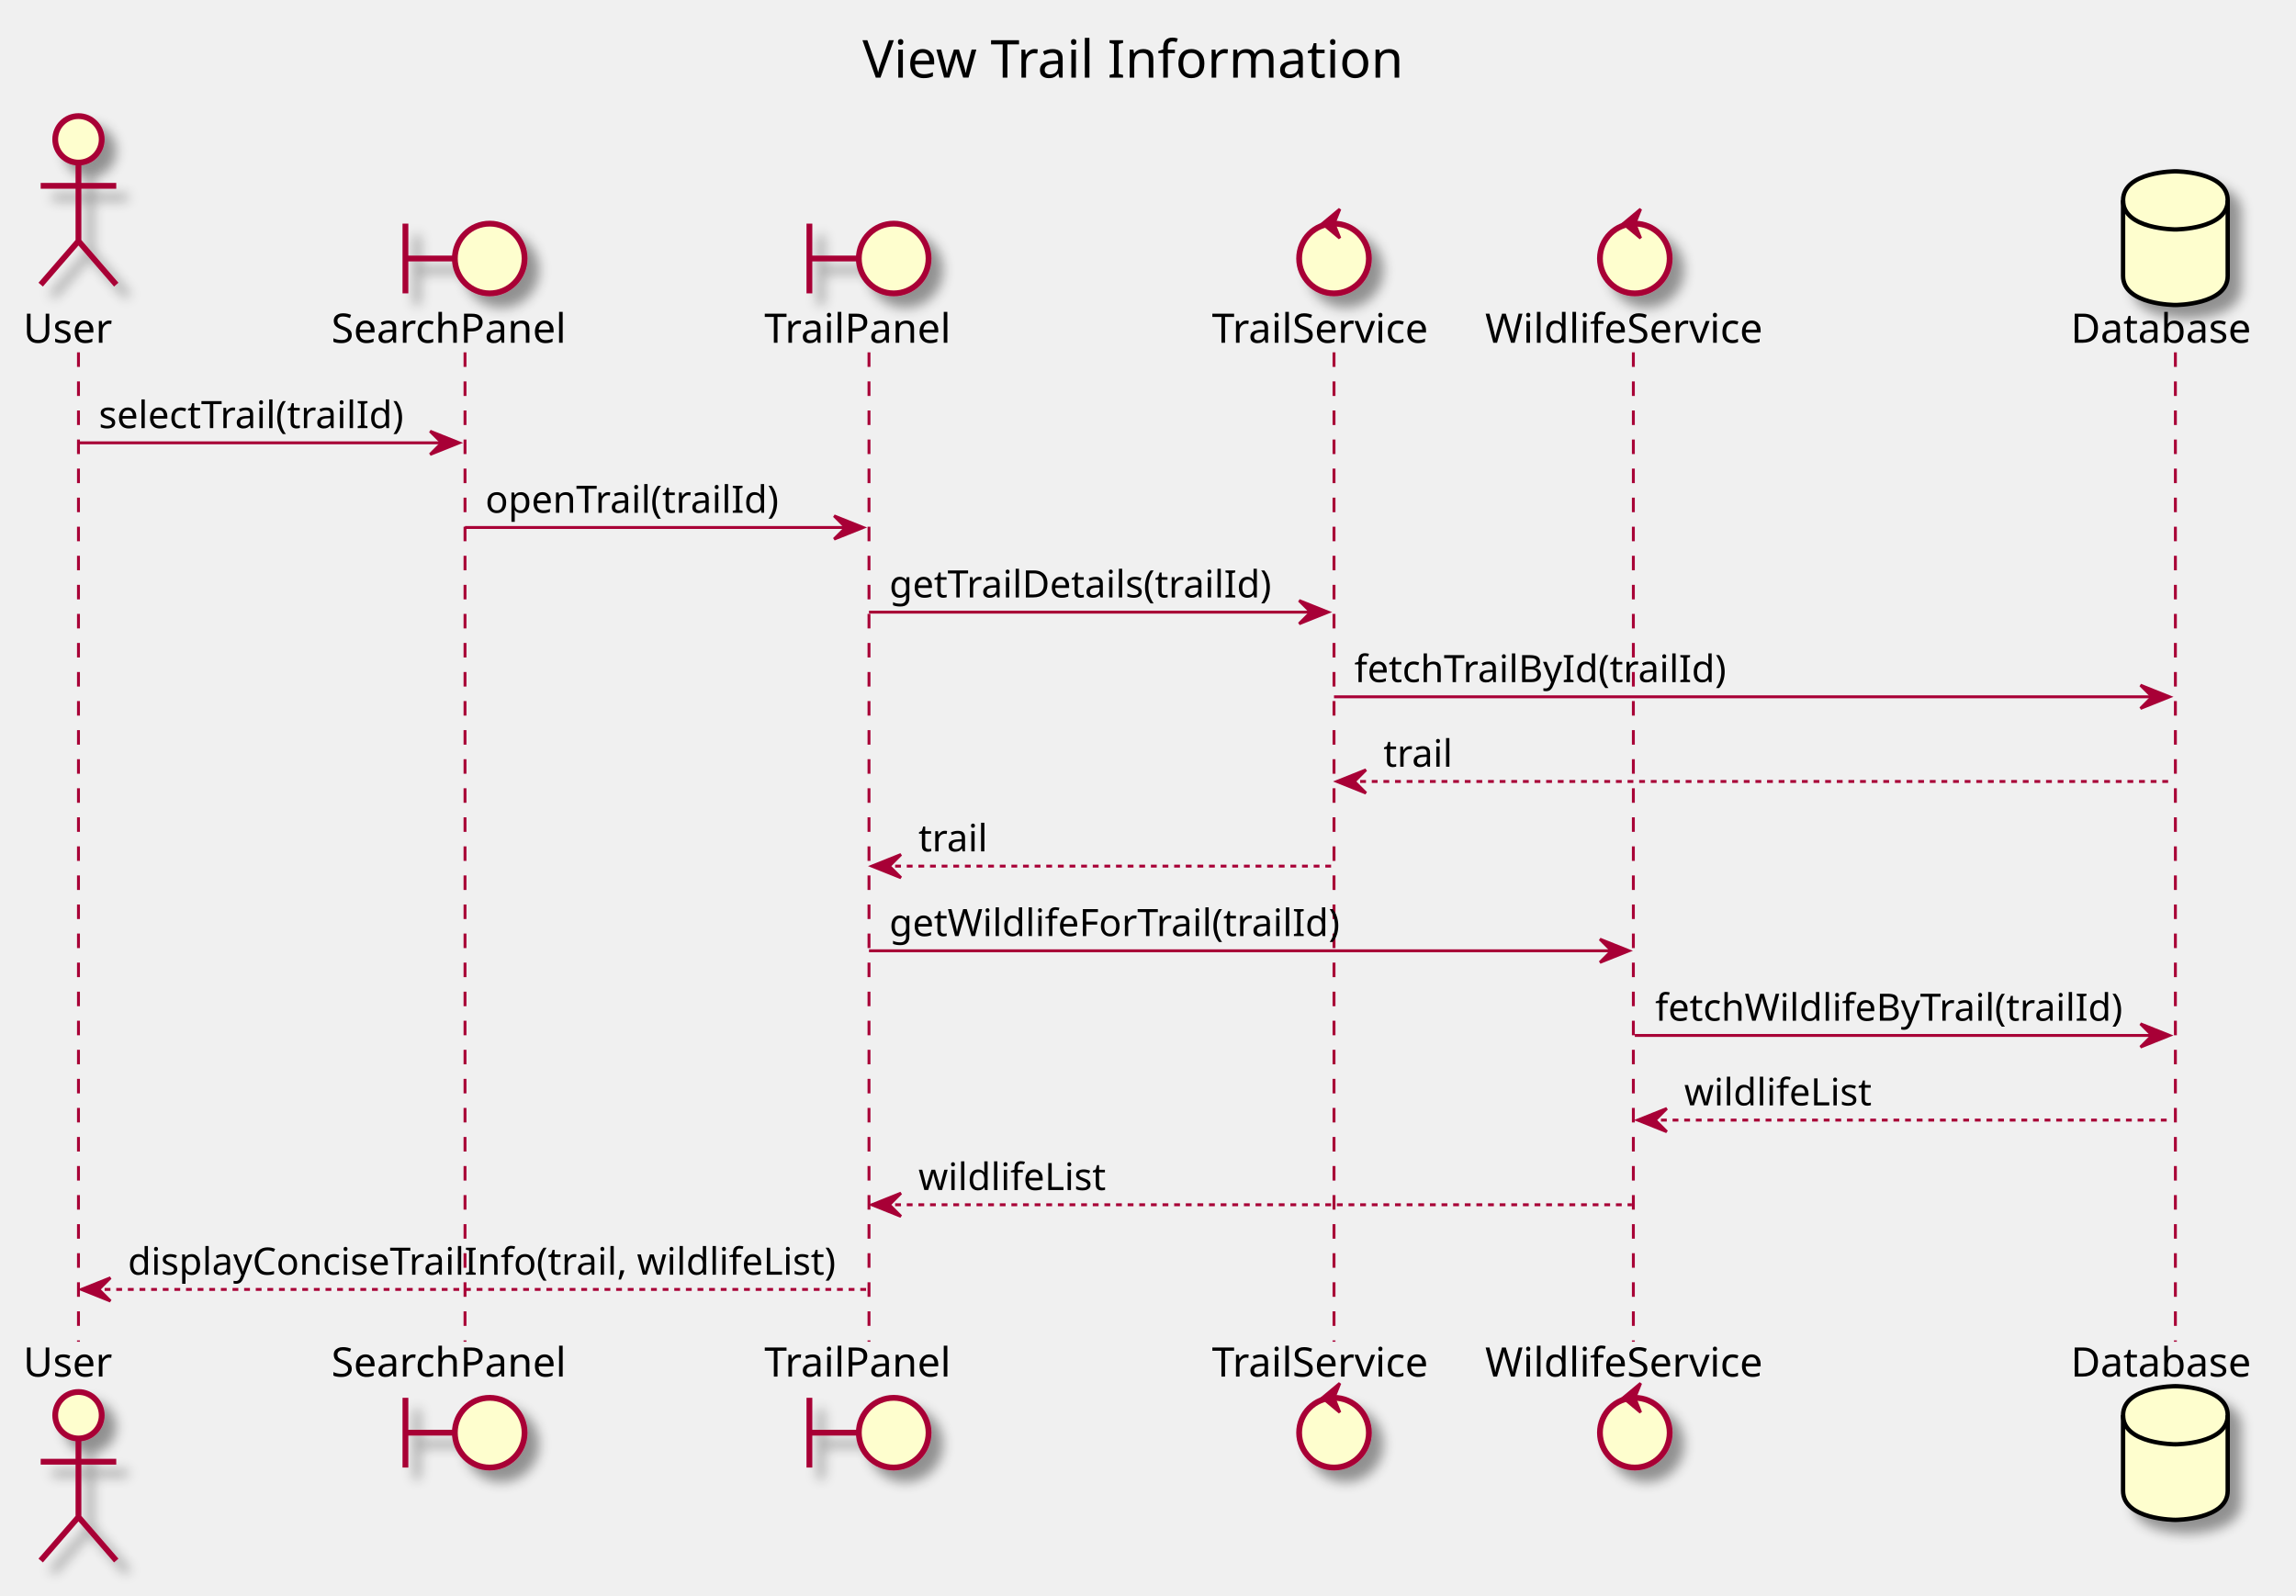
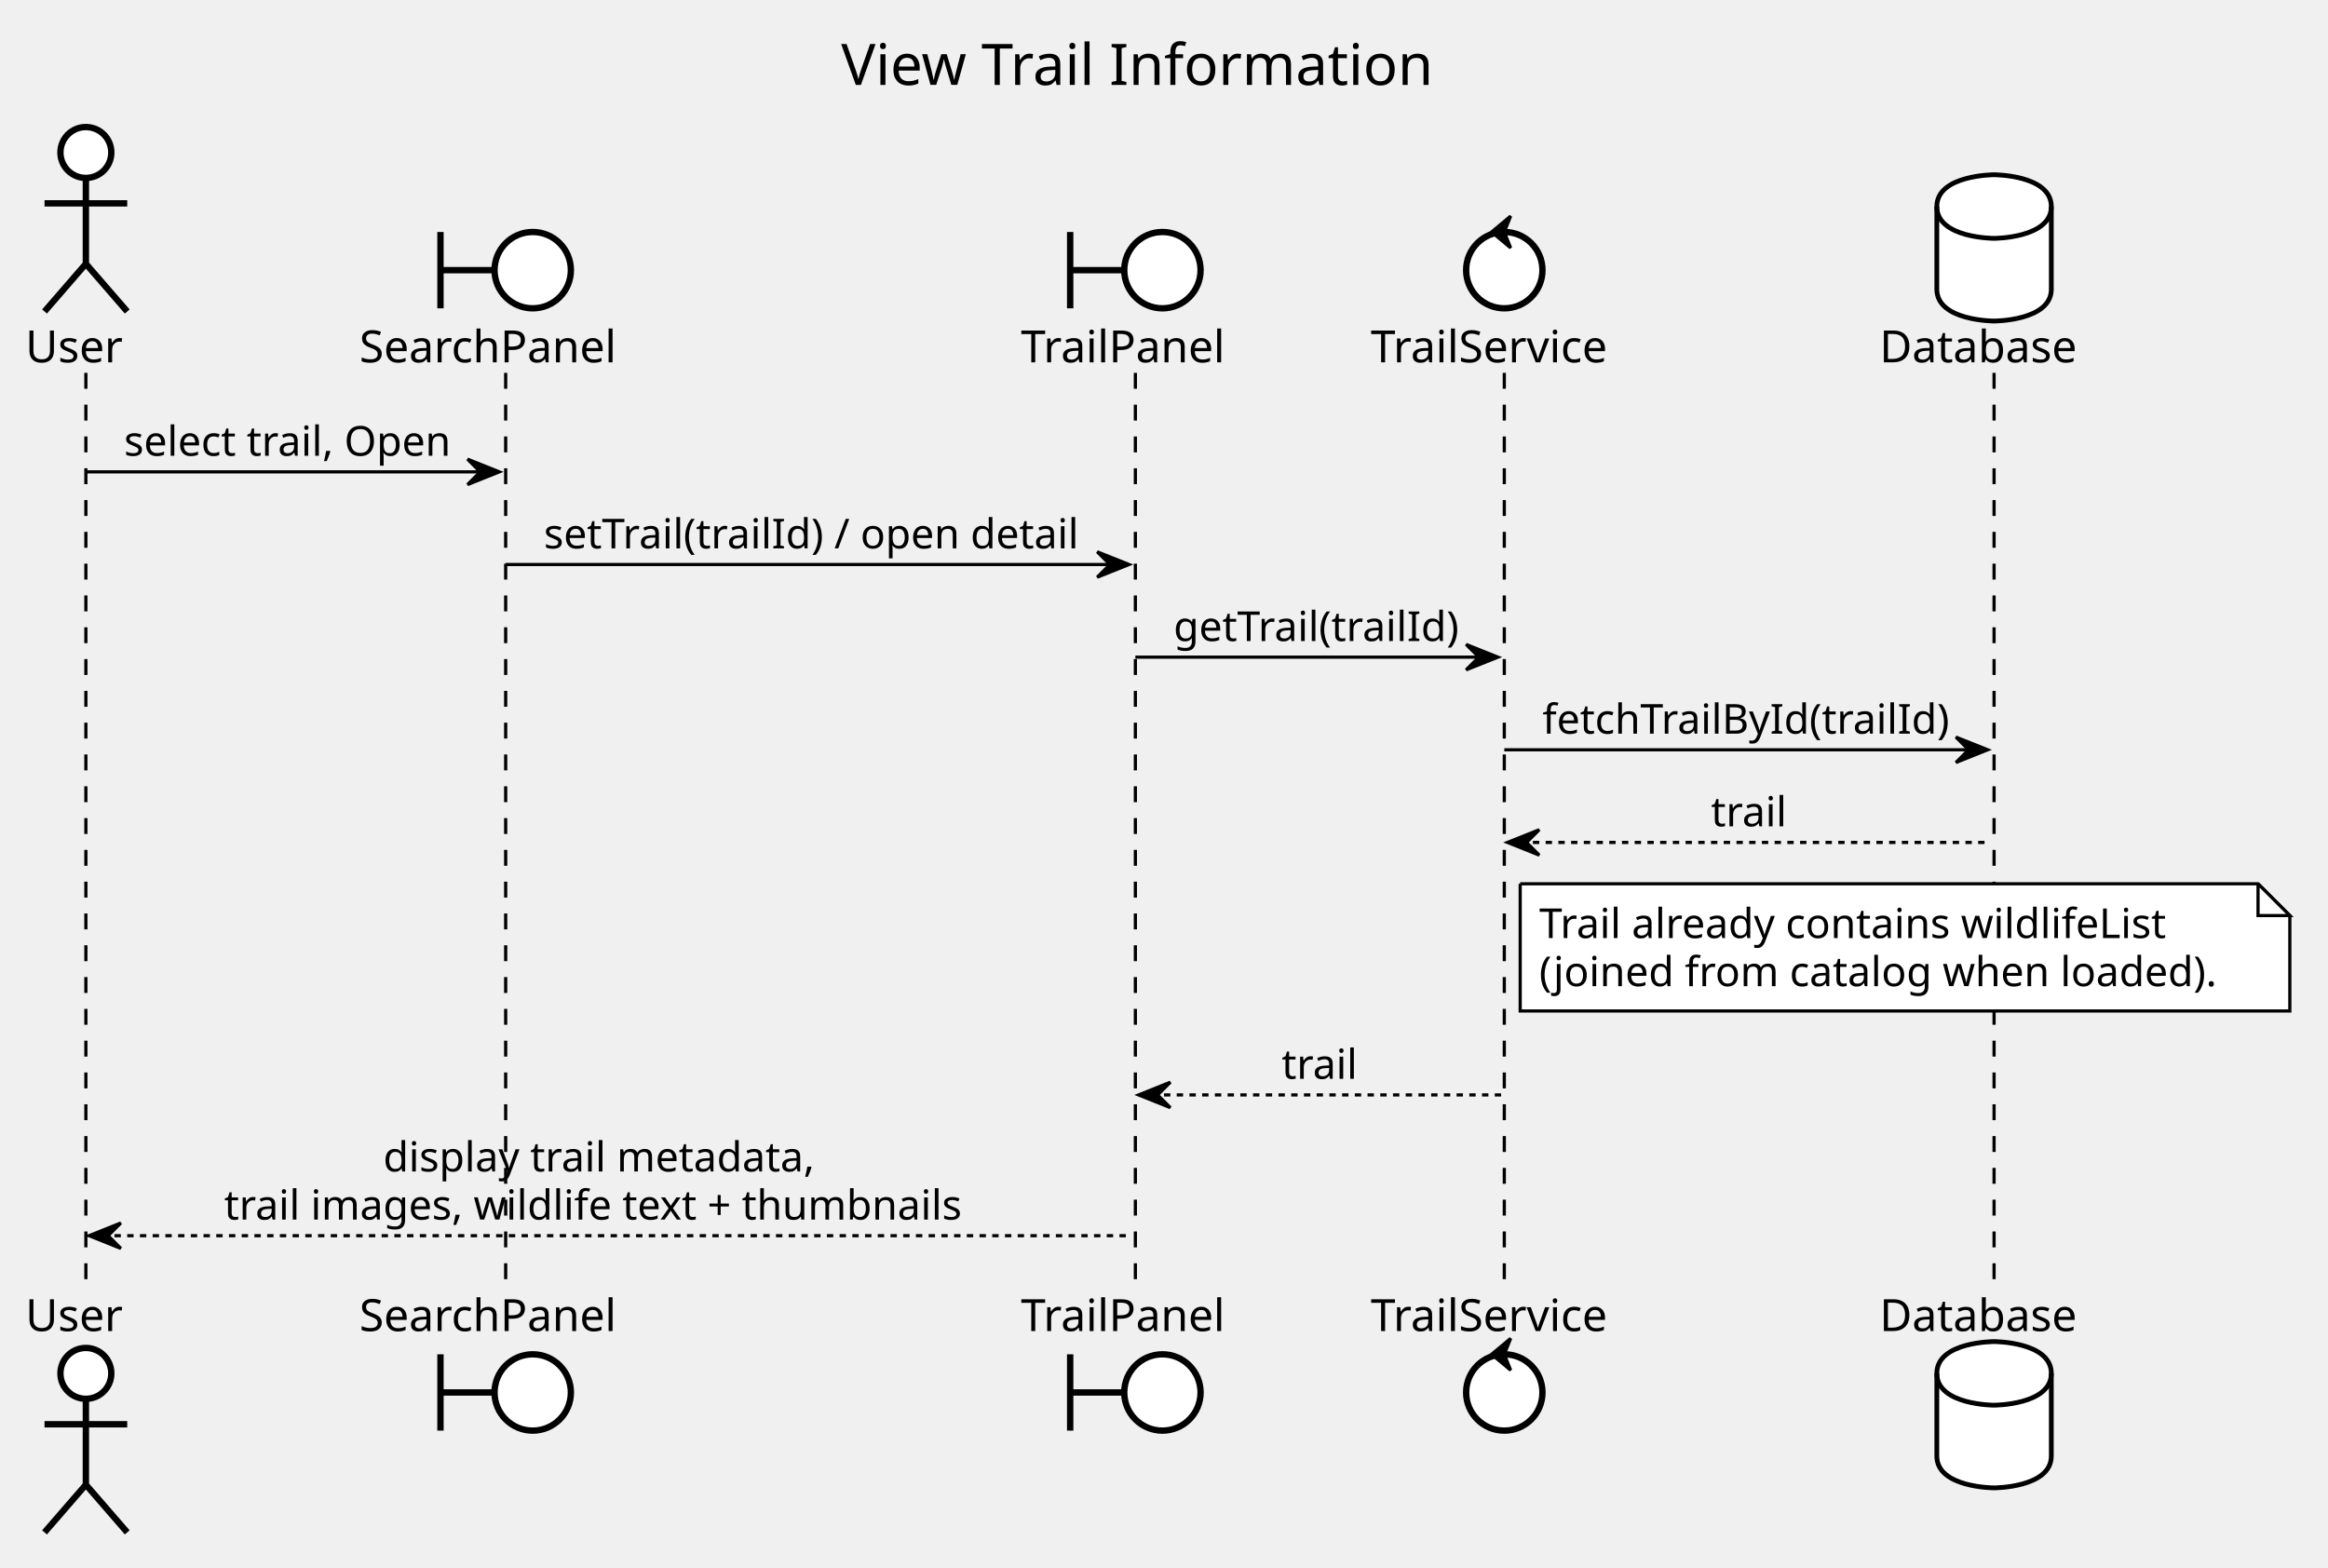
- <svg xmlns="http://www.w3.org/2000/svg" contentScriptType="application/ecmascript" contentStyleType="text/css" height="549px" preserveAspectRatio="none" style="width:790px;height:549px;" version="1.1" viewBox="0 0 790 549" width="790px" zoomAndPan="magnify">
-   <defs>
-     <filter height="300%" id="f1mopktn4itgra" width="300%" x="-1" y="-1">
-       <feGaussianBlur result="blurOut" stdDeviation="2.0" />
-       <feColorMatrix in="blurOut" result="blurOut2" type="matrix" values="0 0 0 0 0 0 0 0 0 0 0 0 0 0 0 0 0 0 .4 0" />
-       <feOffset dx="4.0" dy="4.0" in="blurOut2" result="blurOut3" />
-       <feBlend in="SourceGraphic" in2="blurOut3" mode="normal" />
-     </filter>
-   </defs>
+ <svg xmlns="http://www.w3.org/2000/svg" contentScriptType="application/ecmascript" contentStyleType="text/css" height="493px" preserveAspectRatio="none" style="width:732px;height:493px;" version="1.1" viewBox="0 0 732 493" width="732px" zoomAndPan="magnify">
+   <defs />
  <g>
-     <text fill="#000000" font-family="sans-serif" font-size="18" lengthAdjust="spacingAndGlyphs" textLength="199" x="296.75" y="26.708">View Trail Information</text>
-     <line style="stroke: #A80036; stroke-width: 1.0; stroke-dasharray: 5.0,5.0;" x1="27" x2="27" y1="121.25" y2="461.711" />
-     <line style="stroke: #A80036; stroke-width: 1.0; stroke-dasharray: 5.0,5.0;" x1="160" x2="160" y1="121.25" y2="461.711" />
-     <line style="stroke: #A80036; stroke-width: 1.0; stroke-dasharray: 5.0,5.0;" x1="299" x2="299" y1="121.25" y2="461.711" />
-     <line style="stroke: #A80036; stroke-width: 1.0; stroke-dasharray: 5.0,5.0;" x1="459" x2="459" y1="121.25" y2="461.711" />
-     <line style="stroke: #A80036; stroke-width: 1.0; stroke-dasharray: 5.0,5.0;" x1="562" x2="562" y1="121.25" y2="461.711" />
-     <line style="stroke: #A80036; stroke-width: 1.0; stroke-dasharray: 5.0,5.0;" x1="748.5" x2="748.5" y1="121.25" y2="461.711" />
-     <text fill="#000000" font-family="sans-serif" font-size="14" lengthAdjust="spacingAndGlyphs" textLength="32" x="8" y="117.948">User</text>
-     <ellipse cx="27" cy="47.953" fill="#FEFECE" filter="url(#f1mopktn4itgra)" rx="8" ry="8" style="stroke: #A80036; stroke-width: 2.0;" />
-     <path d="M27,55.953 L27,82.953 M14,63.953 L40,63.953 M27,82.953 L14,97.953 M27,82.953 L40,97.953 " fill="none" filter="url(#f1mopktn4itgra)" style="stroke: #A80036; stroke-width: 2.0;" />
-     <text fill="#000000" font-family="sans-serif" font-size="14" lengthAdjust="spacingAndGlyphs" textLength="32" x="8" y="473.706">User</text>
-     <ellipse cx="27" cy="487.008" fill="#FEFECE" filter="url(#f1mopktn4itgra)" rx="8" ry="8" style="stroke: #A80036; stroke-width: 2.0;" />
-     <path d="M27,495.008 L27,522.008 M14,503.008 L40,503.008 M27,522.008 L14,537.008 M27,522.008 L40,537.008 " fill="none" filter="url(#f1mopktn4itgra)" style="stroke: #A80036; stroke-width: 2.0;" />
-     <text fill="#000000" font-family="sans-serif" font-size="14" lengthAdjust="spacingAndGlyphs" textLength="86" x="114" y="117.948">SearchPanel</text>
-     <path d="M139.5,76.953 L139.5,100.953 M139.5,88.953 L156.5,88.953 " fill="none" filter="url(#f1mopktn4itgra)" style="stroke: #A80036; stroke-width: 2.0;" />
-     <ellipse cx="168.5" cy="88.953" fill="#FEFECE" filter="url(#f1mopktn4itgra)" rx="12" ry="12" style="stroke: #A80036; stroke-width: 2.0;" />
-     <text fill="#000000" font-family="sans-serif" font-size="14" lengthAdjust="spacingAndGlyphs" textLength="86" x="114" y="473.706">SearchPanel</text>
-     <path d="M139.5,481.008 L139.5,505.008 M139.5,493.008 L156.5,493.008 " fill="none" filter="url(#f1mopktn4itgra)" style="stroke: #A80036; stroke-width: 2.0;" />
-     <ellipse cx="168.5" cy="493.008" fill="#FEFECE" filter="url(#f1mopktn4itgra)" rx="12" ry="12" style="stroke: #A80036; stroke-width: 2.0;" />
-     <text fill="#000000" font-family="sans-serif" font-size="14" lengthAdjust="spacingAndGlyphs" textLength="66" x="263" y="117.948">TrailPanel</text>
-     <path d="M278.5,76.953 L278.5,100.953 M278.5,88.953 L295.5,88.953 " fill="none" filter="url(#f1mopktn4itgra)" style="stroke: #A80036; stroke-width: 2.0;" />
-     <ellipse cx="307.5" cy="88.953" fill="#FEFECE" filter="url(#f1mopktn4itgra)" rx="12" ry="12" style="stroke: #A80036; stroke-width: 2.0;" />
-     <text fill="#000000" font-family="sans-serif" font-size="14" lengthAdjust="spacingAndGlyphs" textLength="66" x="263" y="473.706">TrailPanel</text>
-     <path d="M278.5,481.008 L278.5,505.008 M278.5,493.008 L295.5,493.008 " fill="none" filter="url(#f1mopktn4itgra)" style="stroke: #A80036; stroke-width: 2.0;" />
-     <ellipse cx="307.5" cy="493.008" fill="#FEFECE" filter="url(#f1mopktn4itgra)" rx="12" ry="12" style="stroke: #A80036; stroke-width: 2.0;" />
-     <text fill="#000000" font-family="sans-serif" font-size="14" lengthAdjust="spacingAndGlyphs" textLength="78" x="417" y="117.948">TrailService</text>
-     <ellipse cx="459" cy="88.953" fill="#FEFECE" filter="url(#f1mopktn4itgra)" rx="12" ry="12" style="stroke: #A80036; stroke-width: 2.0;" />
-     <polygon fill="#A80036" points="455,76.953,461,71.953,459,76.953,461,81.953,455,76.953" style="stroke: #A80036; stroke-width: 1.0;" />
-     <text fill="#000000" font-family="sans-serif" font-size="14" lengthAdjust="spacingAndGlyphs" textLength="78" x="417" y="473.706">TrailService</text>
-     <ellipse cx="459" cy="493.008" fill="#FEFECE" filter="url(#f1mopktn4itgra)" rx="12" ry="12" style="stroke: #A80036; stroke-width: 2.0;" />
-     <polygon fill="#A80036" points="455,481.008,461,476.008,459,481.008,461,486.008,455,481.008" style="stroke: #A80036; stroke-width: 1.0;" />
-     <text fill="#000000" font-family="sans-serif" font-size="14" lengthAdjust="spacingAndGlyphs" textLength="97" x="511" y="117.948">WildlifeService</text>
-     <ellipse cx="562.5" cy="88.953" fill="#FEFECE" filter="url(#f1mopktn4itgra)" rx="12" ry="12" style="stroke: #A80036; stroke-width: 2.0;" />
-     <polygon fill="#A80036" points="558.5,76.953,564.5,71.953,562.5,76.953,564.5,81.953,558.5,76.953" style="stroke: #A80036; stroke-width: 1.0;" />
-     <text fill="#000000" font-family="sans-serif" font-size="14" lengthAdjust="spacingAndGlyphs" textLength="97" x="511" y="473.706">WildlifeService</text>
-     <ellipse cx="562.5" cy="493.008" fill="#FEFECE" filter="url(#f1mopktn4itgra)" rx="12" ry="12" style="stroke: #A80036; stroke-width: 2.0;" />
-     <polygon fill="#A80036" points="558.5,481.008,564.5,476.008,562.5,481.008,564.5,486.008,558.5,481.008" style="stroke: #A80036; stroke-width: 1.0;" />
-     <text fill="#000000" font-family="sans-serif" font-size="14" lengthAdjust="spacingAndGlyphs" textLength="66" x="712.5" y="117.948">Database</text>
-     <path d="M730.5,68.953 C730.5,58.953 748.5,58.953 748.5,58.953 C748.5,58.953 766.5,58.953 766.5,68.953 L766.5,94.953 C766.5,104.953 748.5,104.953 748.5,104.953 C748.5,104.953 730.5,104.953 730.5,94.953 L730.5,68.953 " fill="#FEFECE" filter="url(#f1mopktn4itgra)" style="stroke: #000000; stroke-width: 1.5;" />
-     <path d="M730.5,68.953 C730.5,78.953 748.5,78.953 748.5,78.953 C748.5,78.953 766.5,78.953 766.5,68.953 " fill="none" style="stroke: #000000; stroke-width: 1.5;" />
-     <text fill="#000000" font-family="sans-serif" font-size="14" lengthAdjust="spacingAndGlyphs" textLength="66" x="712.5" y="473.706">Database</text>
-     <path d="M730.5,487.008 C730.5,477.008 748.5,477.008 748.5,477.008 C748.5,477.008 766.5,477.008 766.5,487.008 L766.5,513.008 C766.5,523.008 748.5,523.008 748.5,523.008 C748.5,523.008 730.5,523.008 730.5,513.008 L730.5,487.008 " fill="#FEFECE" filter="url(#f1mopktn4itgra)" style="stroke: #000000; stroke-width: 1.5;" />
-     <path d="M730.5,487.008 C730.5,497.008 748.5,497.008 748.5,497.008 C748.5,497.008 766.5,497.008 766.5,487.008 " fill="none" style="stroke: #000000; stroke-width: 1.5;" />
-     <polygon fill="#A80036" points="148,148.383,158,152.383,148,156.383,152,152.383" style="stroke: #A80036; stroke-width: 1.0;" />
-     <line style="stroke: #A80036; stroke-width: 1.0;" x1="27" x2="154" y1="152.383" y2="152.383" />
-     <text fill="#000000" font-family="sans-serif" font-size="13" lengthAdjust="spacingAndGlyphs" textLength="109" x="34" y="147.317">selectTrail(trailId)</text>
-     <polygon fill="#A80036" points="287,177.516,297,181.516,287,185.516,291,181.516" style="stroke: #A80036; stroke-width: 1.0;" />
-     <line style="stroke: #A80036; stroke-width: 1.0;" x1="160" x2="293" y1="181.516" y2="181.516" />
-     <text fill="#000000" font-family="sans-serif" font-size="13" lengthAdjust="spacingAndGlyphs" textLength="103" x="167" y="176.45">openTrail(trailId)</text>
-     <polygon fill="#A80036" points="447,206.648,457,210.648,447,214.648,451,210.648" style="stroke: #A80036; stroke-width: 1.0;" />
-     <line style="stroke: #A80036; stroke-width: 1.0;" x1="299" x2="453" y1="210.648" y2="210.648" />
-     <text fill="#000000" font-family="sans-serif" font-size="13" lengthAdjust="spacingAndGlyphs" textLength="136" x="306" y="205.583">getTrailDetails(trailId)</text>
-     <polygon fill="#A80036" points="736.5,235.781,746.5,239.781,736.5,243.781,740.5,239.781" style="stroke: #A80036; stroke-width: 1.0;" />
-     <line style="stroke: #A80036; stroke-width: 1.0;" x1="459" x2="742.5" y1="239.781" y2="239.781" />
-     <text fill="#000000" font-family="sans-serif" font-size="13" lengthAdjust="spacingAndGlyphs" textLength="130" x="466" y="234.715">fetchTrailById(trailId)</text>
-     <polygon fill="#A80036" points="470,264.914,460,268.914,470,272.914,466,268.914" style="stroke: #A80036; stroke-width: 1.0;" />
-     <line style="stroke: #A80036; stroke-width: 1.0; stroke-dasharray: 2.0,2.0;" x1="464" x2="747.5" y1="268.914" y2="268.914" />
-     <text fill="#000000" font-family="sans-serif" font-size="13" lengthAdjust="spacingAndGlyphs" textLength="24" x="476" y="263.848">trail</text>
-     <polygon fill="#A80036" points="310,294.047,300,298.047,310,302.047,306,298.047" style="stroke: #A80036; stroke-width: 1.0;" />
-     <line style="stroke: #A80036; stroke-width: 1.0; stroke-dasharray: 2.0,2.0;" x1="304" x2="458" y1="298.047" y2="298.047" />
-     <text fill="#000000" font-family="sans-serif" font-size="13" lengthAdjust="spacingAndGlyphs" textLength="24" x="316" y="292.981">trail</text>
-     <polygon fill="#A80036" points="550.5,323.18,560.5,327.18,550.5,331.18,554.5,327.18" style="stroke: #A80036; stroke-width: 1.0;" />
-     <line style="stroke: #A80036; stroke-width: 1.0;" x1="299" x2="556.5" y1="327.18" y2="327.18" />
-     <text fill="#000000" font-family="sans-serif" font-size="13" lengthAdjust="spacingAndGlyphs" textLength="155" x="306" y="322.114">getWildlifeForTrail(trailId)</text>
-     <polygon fill="#A80036" points="736.5,352.312,746.5,356.312,736.5,360.312,740.5,356.312" style="stroke: #A80036; stroke-width: 1.0;" />
-     <line style="stroke: #A80036; stroke-width: 1.0;" x1="562.5" x2="742.5" y1="356.312" y2="356.312" />
-     <text fill="#000000" font-family="sans-serif" font-size="13" lengthAdjust="spacingAndGlyphs" textLength="162" x="569.5" y="351.247">fetchWildlifeByTrail(trailId)</text>
-     <polygon fill="#A80036" points="573.5,381.445,563.5,385.445,573.5,389.445,569.5,385.445" style="stroke: #A80036; stroke-width: 1.0;" />
-     <line style="stroke: #A80036; stroke-width: 1.0; stroke-dasharray: 2.0,2.0;" x1="567.5" x2="747.5" y1="385.445" y2="385.445" />
-     <text fill="#000000" font-family="sans-serif" font-size="13" lengthAdjust="spacingAndGlyphs" textLength="63" x="579.5" y="380.379">wildlifeList</text>
-     <polygon fill="#A80036" points="310,410.578,300,414.578,310,418.578,306,414.578" style="stroke: #A80036; stroke-width: 1.0;" />
-     <line style="stroke: #A80036; stroke-width: 1.0; stroke-dasharray: 2.0,2.0;" x1="304" x2="561.5" y1="414.578" y2="414.578" />
-     <text fill="#000000" font-family="sans-serif" font-size="13" lengthAdjust="spacingAndGlyphs" textLength="63" x="316" y="409.512">wildlifeList</text>
-     <polygon fill="#A80036" points="38,439.711,28,443.711,38,447.711,34,443.711" style="stroke: #A80036; stroke-width: 1.0;" />
-     <line style="stroke: #A80036; stroke-width: 1.0; stroke-dasharray: 2.0,2.0;" x1="32" x2="298" y1="443.711" y2="443.711" />
-     <text fill="#000000" font-family="sans-serif" font-size="13" lengthAdjust="spacingAndGlyphs" textLength="248" x="44" y="438.645">displayConciseTrailInfo(trail, wildlifeList)</text>
+     <text fill="#000000" font-family="sans-serif" font-size="18" lengthAdjust="spacingAndGlyphs" textLength="199" x="264.5" y="26.708">View Trail Information</text>
+     <line style="stroke: #000000; stroke-width: 1.0; stroke-dasharray: 5.0,5.0;" x1="27" x2="27" y1="117.25" y2="406.578" />
+     <line style="stroke: #000000; stroke-width: 1.0; stroke-dasharray: 5.0,5.0;" x1="159" x2="159" y1="117.25" y2="406.578" />
+     <line style="stroke: #000000; stroke-width: 1.0; stroke-dasharray: 5.0,5.0;" x1="357" x2="357" y1="117.25" y2="406.578" />
+     <line style="stroke: #000000; stroke-width: 1.0; stroke-dasharray: 5.0,5.0;" x1="473" x2="473" y1="117.25" y2="406.578" />
+     <line style="stroke: #000000; stroke-width: 1.0; stroke-dasharray: 5.0,5.0;" x1="627" x2="627" y1="117.25" y2="406.578" />
+     <text fill="#000000" font-family="sans-serif" font-size="14" lengthAdjust="spacingAndGlyphs" textLength="32" x="8" y="113.948">User</text>
+     <ellipse cx="27" cy="47.953" fill="#FFFFFF" rx="8" ry="8" style="stroke: #000000; stroke-width: 2.0;" />
+     <path d="M27,55.953 L27,82.953 M14,63.953 L40,63.953 M27,82.953 L14,97.953 M27,82.953 L40,97.953 " fill="none" style="stroke: #000000; stroke-width: 2.0;" />
+     <text fill="#000000" font-family="sans-serif" font-size="14" lengthAdjust="spacingAndGlyphs" textLength="32" x="8" y="418.573">User</text>
+     <ellipse cx="27" cy="431.875" fill="#FFFFFF" rx="8" ry="8" style="stroke: #000000; stroke-width: 2.0;" />
+     <path d="M27,439.875 L27,466.875 M14,447.875 L40,447.875 M27,466.875 L14,481.875 M27,466.875 L40,481.875 " fill="none" style="stroke: #000000; stroke-width: 2.0;" />
+     <text fill="#000000" font-family="sans-serif" font-size="14" lengthAdjust="spacingAndGlyphs" textLength="86" x="113" y="113.948">SearchPanel</text>
+     <path d="M138.5,72.953 L138.5,96.953 M138.5,84.953 L155.5,84.953 " fill="none" style="stroke: #000000; stroke-width: 2.0;" />
+     <ellipse cx="167.5" cy="84.953" fill="#FFFFFF" rx="12" ry="12" style="stroke: #000000; stroke-width: 2.0;" />
+     <text fill="#000000" font-family="sans-serif" font-size="14" lengthAdjust="spacingAndGlyphs" textLength="86" x="113" y="418.573">SearchPanel</text>
+     <path d="M138.5,425.875 L138.5,449.875 M138.5,437.875 L155.5,437.875 " fill="none" style="stroke: #000000; stroke-width: 2.0;" />
+     <ellipse cx="167.5" cy="437.875" fill="#FFFFFF" rx="12" ry="12" style="stroke: #000000; stroke-width: 2.0;" />
+     <text fill="#000000" font-family="sans-serif" font-size="14" lengthAdjust="spacingAndGlyphs" textLength="66" x="321" y="113.948">TrailPanel</text>
+     <path d="M336.5,72.953 L336.5,96.953 M336.5,84.953 L353.5,84.953 " fill="none" style="stroke: #000000; stroke-width: 2.0;" />
+     <ellipse cx="365.5" cy="84.953" fill="#FFFFFF" rx="12" ry="12" style="stroke: #000000; stroke-width: 2.0;" />
+     <text fill="#000000" font-family="sans-serif" font-size="14" lengthAdjust="spacingAndGlyphs" textLength="66" x="321" y="418.573">TrailPanel</text>
+     <path d="M336.5,425.875 L336.5,449.875 M336.5,437.875 L353.5,437.875 " fill="none" style="stroke: #000000; stroke-width: 2.0;" />
+     <ellipse cx="365.5" cy="437.875" fill="#FFFFFF" rx="12" ry="12" style="stroke: #000000; stroke-width: 2.0;" />
+     <text fill="#000000" font-family="sans-serif" font-size="14" lengthAdjust="spacingAndGlyphs" textLength="78" x="431" y="113.948">TrailService</text>
+     <ellipse cx="473" cy="84.953" fill="#FFFFFF" rx="12" ry="12" style="stroke: #000000; stroke-width: 2.0;" />
+     <polygon fill="#000000" points="469,72.953,475,67.953,473,72.953,475,77.953,469,72.953" style="stroke: #000000; stroke-width: 1.0;" />
+     <text fill="#000000" font-family="sans-serif" font-size="14" lengthAdjust="spacingAndGlyphs" textLength="78" x="431" y="418.573">TrailService</text>
+     <ellipse cx="473" cy="437.875" fill="#FFFFFF" rx="12" ry="12" style="stroke: #000000; stroke-width: 2.0;" />
+     <polygon fill="#000000" points="469,425.875,475,420.875,473,425.875,475,430.875,469,425.875" style="stroke: #000000; stroke-width: 1.0;" />
+     <text fill="#000000" font-family="sans-serif" font-size="14" lengthAdjust="spacingAndGlyphs" textLength="66" x="591" y="113.948">Database</text>
+     <path d="M609,64.953 C609,54.953 627,54.953 627,54.953 C627,54.953 645,54.953 645,64.953 L645,90.953 C645,100.953 627,100.953 627,100.953 C627,100.953 609,100.953 609,90.953 L609,64.953 " fill="#FFFFFF" style="stroke: #000000; stroke-width: 1.5;" />
+     <path d="M609,64.953 C609,74.953 627,74.953 627,74.953 C627,74.953 645,74.953 645,64.953 " fill="none" style="stroke: #000000; stroke-width: 1.5;" />
+     <text fill="#000000" font-family="sans-serif" font-size="14" lengthAdjust="spacingAndGlyphs" textLength="66" x="591" y="418.573">Database</text>
+     <path d="M609,431.875 C609,421.875 627,421.875 627,421.875 C627,421.875 645,421.875 645,431.875 L645,457.875 C645,467.875 627,467.875 627,467.875 C627,467.875 609,467.875 609,457.875 L609,431.875 " fill="#FFFFFF" style="stroke: #000000; stroke-width: 1.5;" />
+     <path d="M609,431.875 C609,441.875 627,441.875 627,441.875 C627,441.875 645,441.875 645,431.875 " fill="none" style="stroke: #000000; stroke-width: 1.5;" />
+     <polygon fill="#000000" points="147,144.383,157,148.383,147,152.383,151,148.383" style="stroke: #000000; stroke-width: 1.0;" />
+     <line style="stroke: #000000; stroke-width: 1.0;" x1="27" x2="153" y1="148.383" y2="148.383" />
+     <text fill="#000000" font-family="sans-serif" font-size="13" lengthAdjust="spacingAndGlyphs" textLength="108" x="39" y="143.317">select trail, Open</text>
+     <polygon fill="#000000" points="345,173.516,355,177.516,345,181.516,349,177.516" style="stroke: #000000; stroke-width: 1.0;" />
+     <line style="stroke: #000000; stroke-width: 1.0;" x1="159" x2="351" y1="177.516" y2="177.516" />
+     <text fill="#000000" font-family="sans-serif" font-size="13" lengthAdjust="spacingAndGlyphs" textLength="174" x="171" y="172.45">setTrail(trailId) / open detail</text>
+     <polygon fill="#000000" points="461,202.648,471,206.648,461,210.648,465,206.648" style="stroke: #000000; stroke-width: 1.0;" />
+     <line style="stroke: #000000; stroke-width: 1.0;" x1="357" x2="467" y1="206.648" y2="206.648" />
+     <text fill="#000000" font-family="sans-serif" font-size="13" lengthAdjust="spacingAndGlyphs" textLength="92" x="369" y="201.583">getTrail(trailId)</text>
+     <polygon fill="#000000" points="615,231.781,625,235.781,615,239.781,619,235.781" style="stroke: #000000; stroke-width: 1.0;" />
+     <line style="stroke: #000000; stroke-width: 1.0;" x1="473" x2="621" y1="235.781" y2="235.781" />
+     <text fill="#000000" font-family="sans-serif" font-size="13" lengthAdjust="spacingAndGlyphs" textLength="130" x="485" y="230.715">fetchTrailById(trailId)</text>
+     <polygon fill="#000000" points="484,260.914,474,264.914,484,268.914,480,264.914" style="stroke: #000000; stroke-width: 1.0;" />
+     <line style="stroke: #000000; stroke-width: 1.0; stroke-dasharray: 2.0,2.0;" x1="478" x2="626" y1="264.914" y2="264.914" />
+     <text fill="#000000" font-family="sans-serif" font-size="13" lengthAdjust="spacingAndGlyphs" textLength="24" x="538" y="259.848">trail</text>
+     <path d="M478,277.914 L478,317.914 L720,317.914 L720,287.914 L710,277.914 L478,277.914 " fill="#FFFFFF" style="stroke: #000000; stroke-width: 1.0;" />
+     <path d="M710,277.914 L710,287.914 L720,287.914 L710,277.914 " fill="#FFFFFF" style="stroke: #000000; stroke-width: 1.0;" />
+     <text fill="#000000" font-family="sans-serif" font-size="13" lengthAdjust="spacingAndGlyphs" textLength="202" x="484" y="294.981">Trail already contains wildlifeList</text>
+     <text fill="#000000" font-family="sans-serif" font-size="13" lengthAdjust="spacingAndGlyphs" textLength="221" x="484" y="310.114">(joined from catalog when loaded).</text>
+     <polygon fill="#000000" points="368,340.312,358,344.312,368,348.312,364,344.312" style="stroke: #000000; stroke-width: 1.0;" />
+     <line style="stroke: #000000; stroke-width: 1.0; stroke-dasharray: 2.0,2.0;" x1="362" x2="472" y1="344.312" y2="344.312" />
+     <text fill="#000000" font-family="sans-serif" font-size="13" lengthAdjust="spacingAndGlyphs" textLength="24" x="403" y="339.247">trail</text>
+     <polygon fill="#000000" points="38,384.578,28,388.578,38,392.578,34,388.578" style="stroke: #000000; stroke-width: 1.0;" />
+     <line style="stroke: #000000; stroke-width: 1.0; stroke-dasharray: 2.0,2.0;" x1="32" x2="356" y1="388.578" y2="388.578" />
+     <text fill="#000000" font-family="sans-serif" font-size="13" lengthAdjust="spacingAndGlyphs" textLength="143" x="120.5" y="368.379">display trail metadata,</text>
+     <text fill="#000000" font-family="sans-serif" font-size="13" lengthAdjust="spacingAndGlyphs" textLength="243" x="70.5" y="383.512">trail images, wildlife text + thumbnails</text>
  </g>
</svg>
